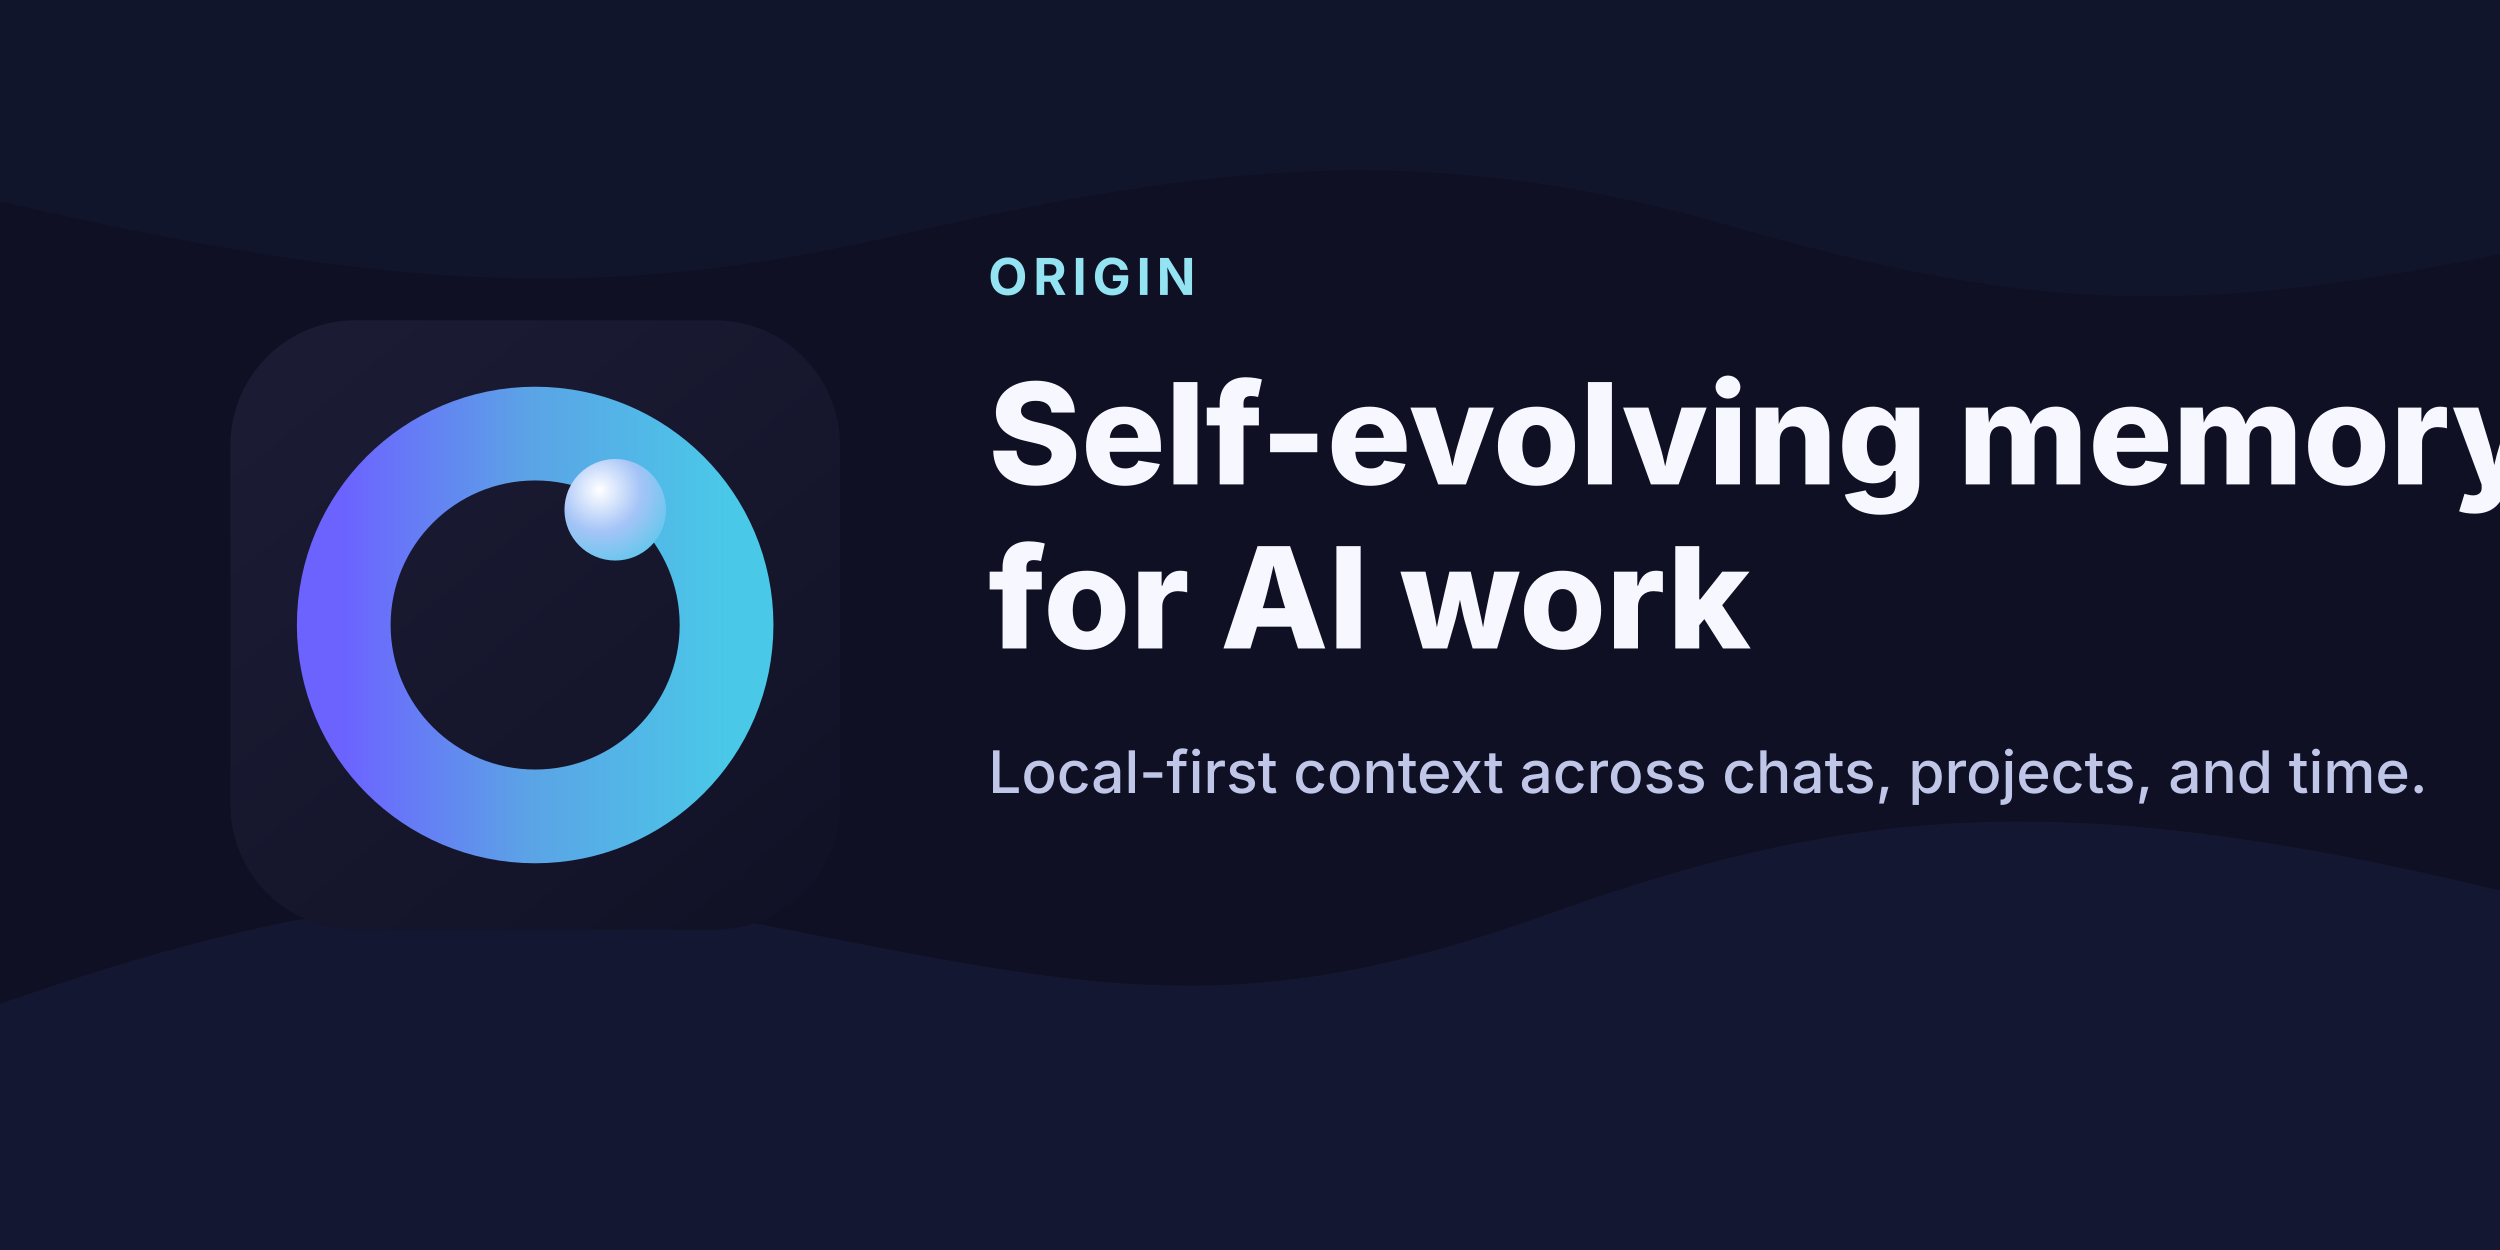
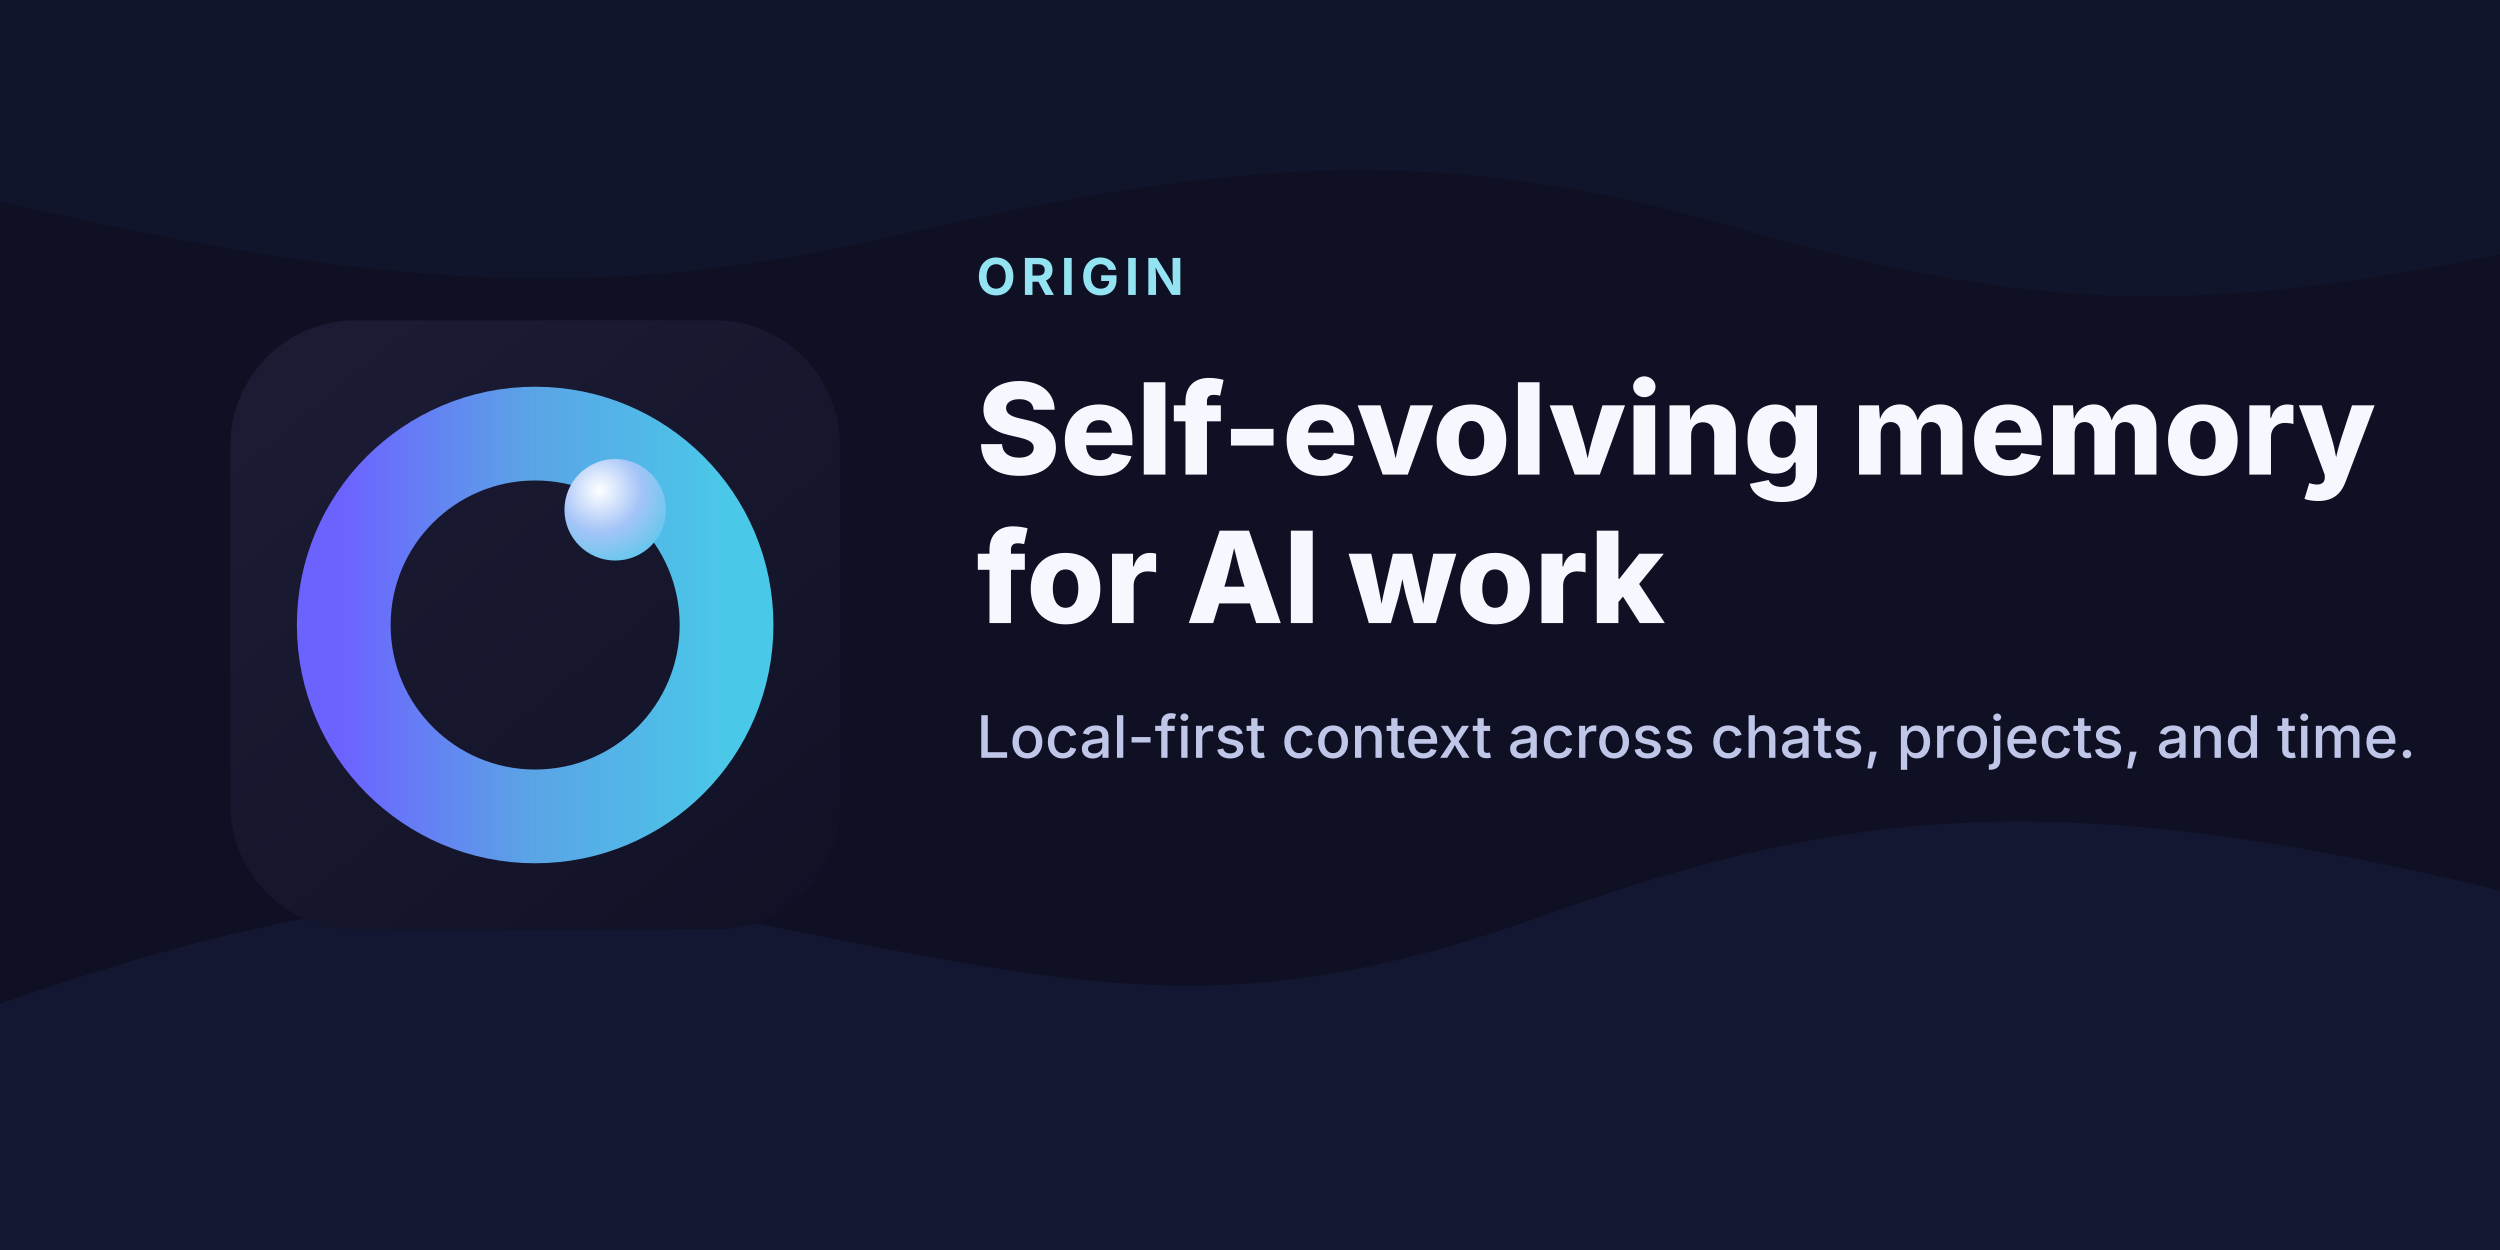
<svg xmlns="http://www.w3.org/2000/svg" width="1280" height="640" viewBox="0 0 1280 640" fill="none" role="img" aria-labelledby="title desc">
  <rect width="1280" height="640" fill="#101024" />
  <g opacity="0.22">
    <path d="M0 514C161 458 258 447 398 475C564 508 639 523 790 469C943 414 1053 401 1280 456V640H0V514Z" fill="#26345F" />
    <path d="M0 103C199 149 310 155 461 120C618 84 731 71 884 115C1030 157 1116 164 1280 130V0H0V103Z" fill="#172A4A" />
  </g>
  <g transform="translate(118 164)">
    <rect width="312" height="312" rx="64" fill="url(#tile)" />
    <circle cx="156" cy="156" r="98" stroke="url(#ring)" stroke-width="48" />
    <circle cx="197" cy="97" r="26" fill="url(#orb)" />
  </g>
-   <g transform="translate(506 151)">
+   <g transform="translate(500 151)">
    <text x="0" y="0" fill="#93E3F2" font-family="Inter, ui-sans-serif, system-ui, -apple-system, BlinkMacSystemFont, 'Segoe UI', sans-serif" font-size="26" font-weight="700" letter-spacing="3">
      ORIGIN
    </text>
-     <text x="0" y="97" fill="#F7F8FF" font-family="Inter, ui-sans-serif, system-ui, -apple-system, BlinkMacSystemFont, 'Segoe UI', sans-serif" font-size="72" font-weight="760">
+     <text x="0" y="92" fill="#F7F8FF" font-family="Inter, ui-sans-serif, system-ui, -apple-system, BlinkMacSystemFont, 'Segoe UI', sans-serif" font-size="65" font-weight="760">
      Self-evolving memory
    </text>
-     <text x="0" y="181" fill="#F7F8FF" font-family="Inter, ui-sans-serif, system-ui, -apple-system, BlinkMacSystemFont, 'Segoe UI', sans-serif" font-size="72" font-weight="760">
+     <text x="0" y="168" fill="#F7F8FF" font-family="Inter, ui-sans-serif, system-ui, -apple-system, BlinkMacSystemFont, 'Segoe UI', sans-serif" font-size="65" font-weight="760">
      for AI work
    </text>
-     <text x="0" y="255" fill="#BFC6E8" font-family="Inter, ui-sans-serif, system-ui, -apple-system, BlinkMacSystemFont, 'Segoe UI', sans-serif" font-size="30" font-weight="500">
+     <text x="0" y="237" fill="#BFC6E8" font-family="Inter, ui-sans-serif, system-ui, -apple-system, BlinkMacSystemFont, 'Segoe UI', sans-serif" font-size="30" font-weight="500">
      Local-first context across chats, projects, and time.
    </text>
  </g>
  <defs>
    <linearGradient id="tile" x1="48" y1="18" x2="290" y2="312" gradientUnits="userSpaceOnUse">
      <stop stop-color="#1B1B34" />
      <stop offset="1" stop-color="#111126" />
    </linearGradient>
    <linearGradient id="ring" x1="58" y1="156" x2="254" y2="156" gradientUnits="userSpaceOnUse">
      <stop stop-color="#6C63FF" />
      <stop offset="0.48" stop-color="#5BA3E6" />
      <stop offset="1" stop-color="#4AC8E8" />
    </linearGradient>
    <radialGradient id="orb" cx="0" cy="0" r="1" gradientUnits="userSpaceOnUse" gradientTransform="translate(189 87) rotate(52) scale(47)">
      <stop stop-color="#FFFFFF" />
      <stop offset="0.45" stop-color="#A5C4F7" />
      <stop offset="1" stop-color="#4AC8E8" />
    </radialGradient>
  </defs>
</svg>
